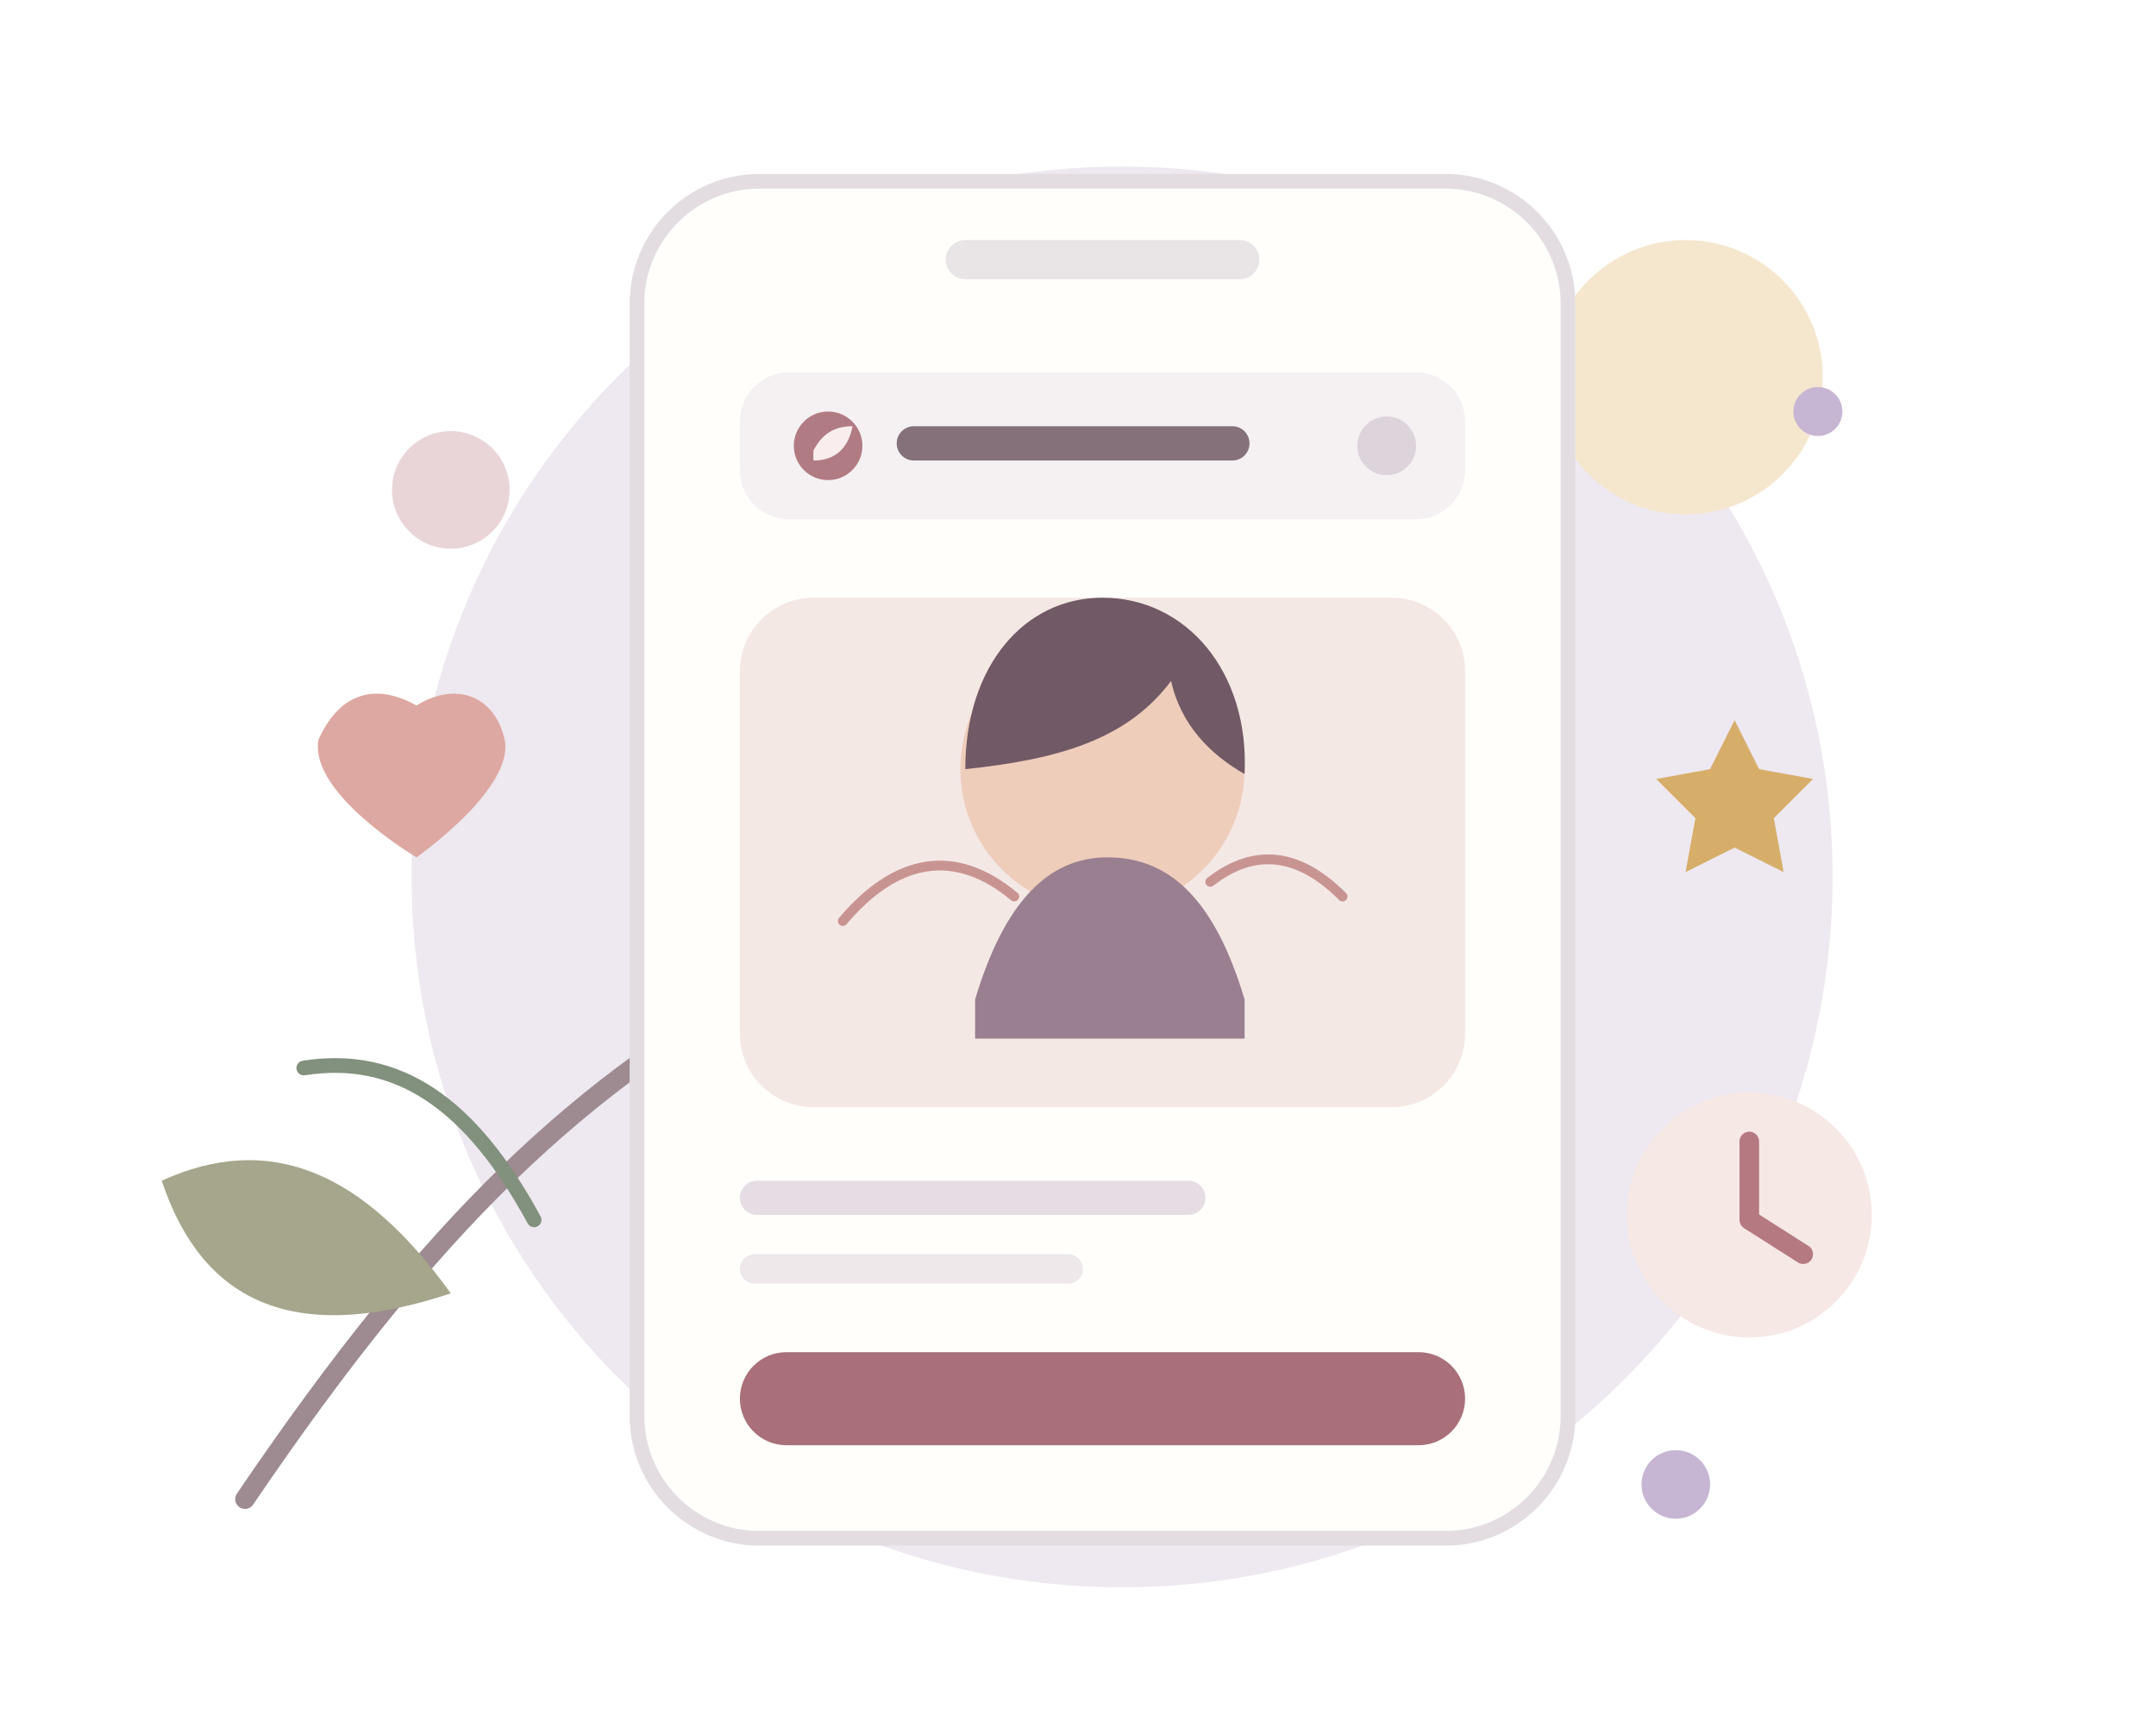
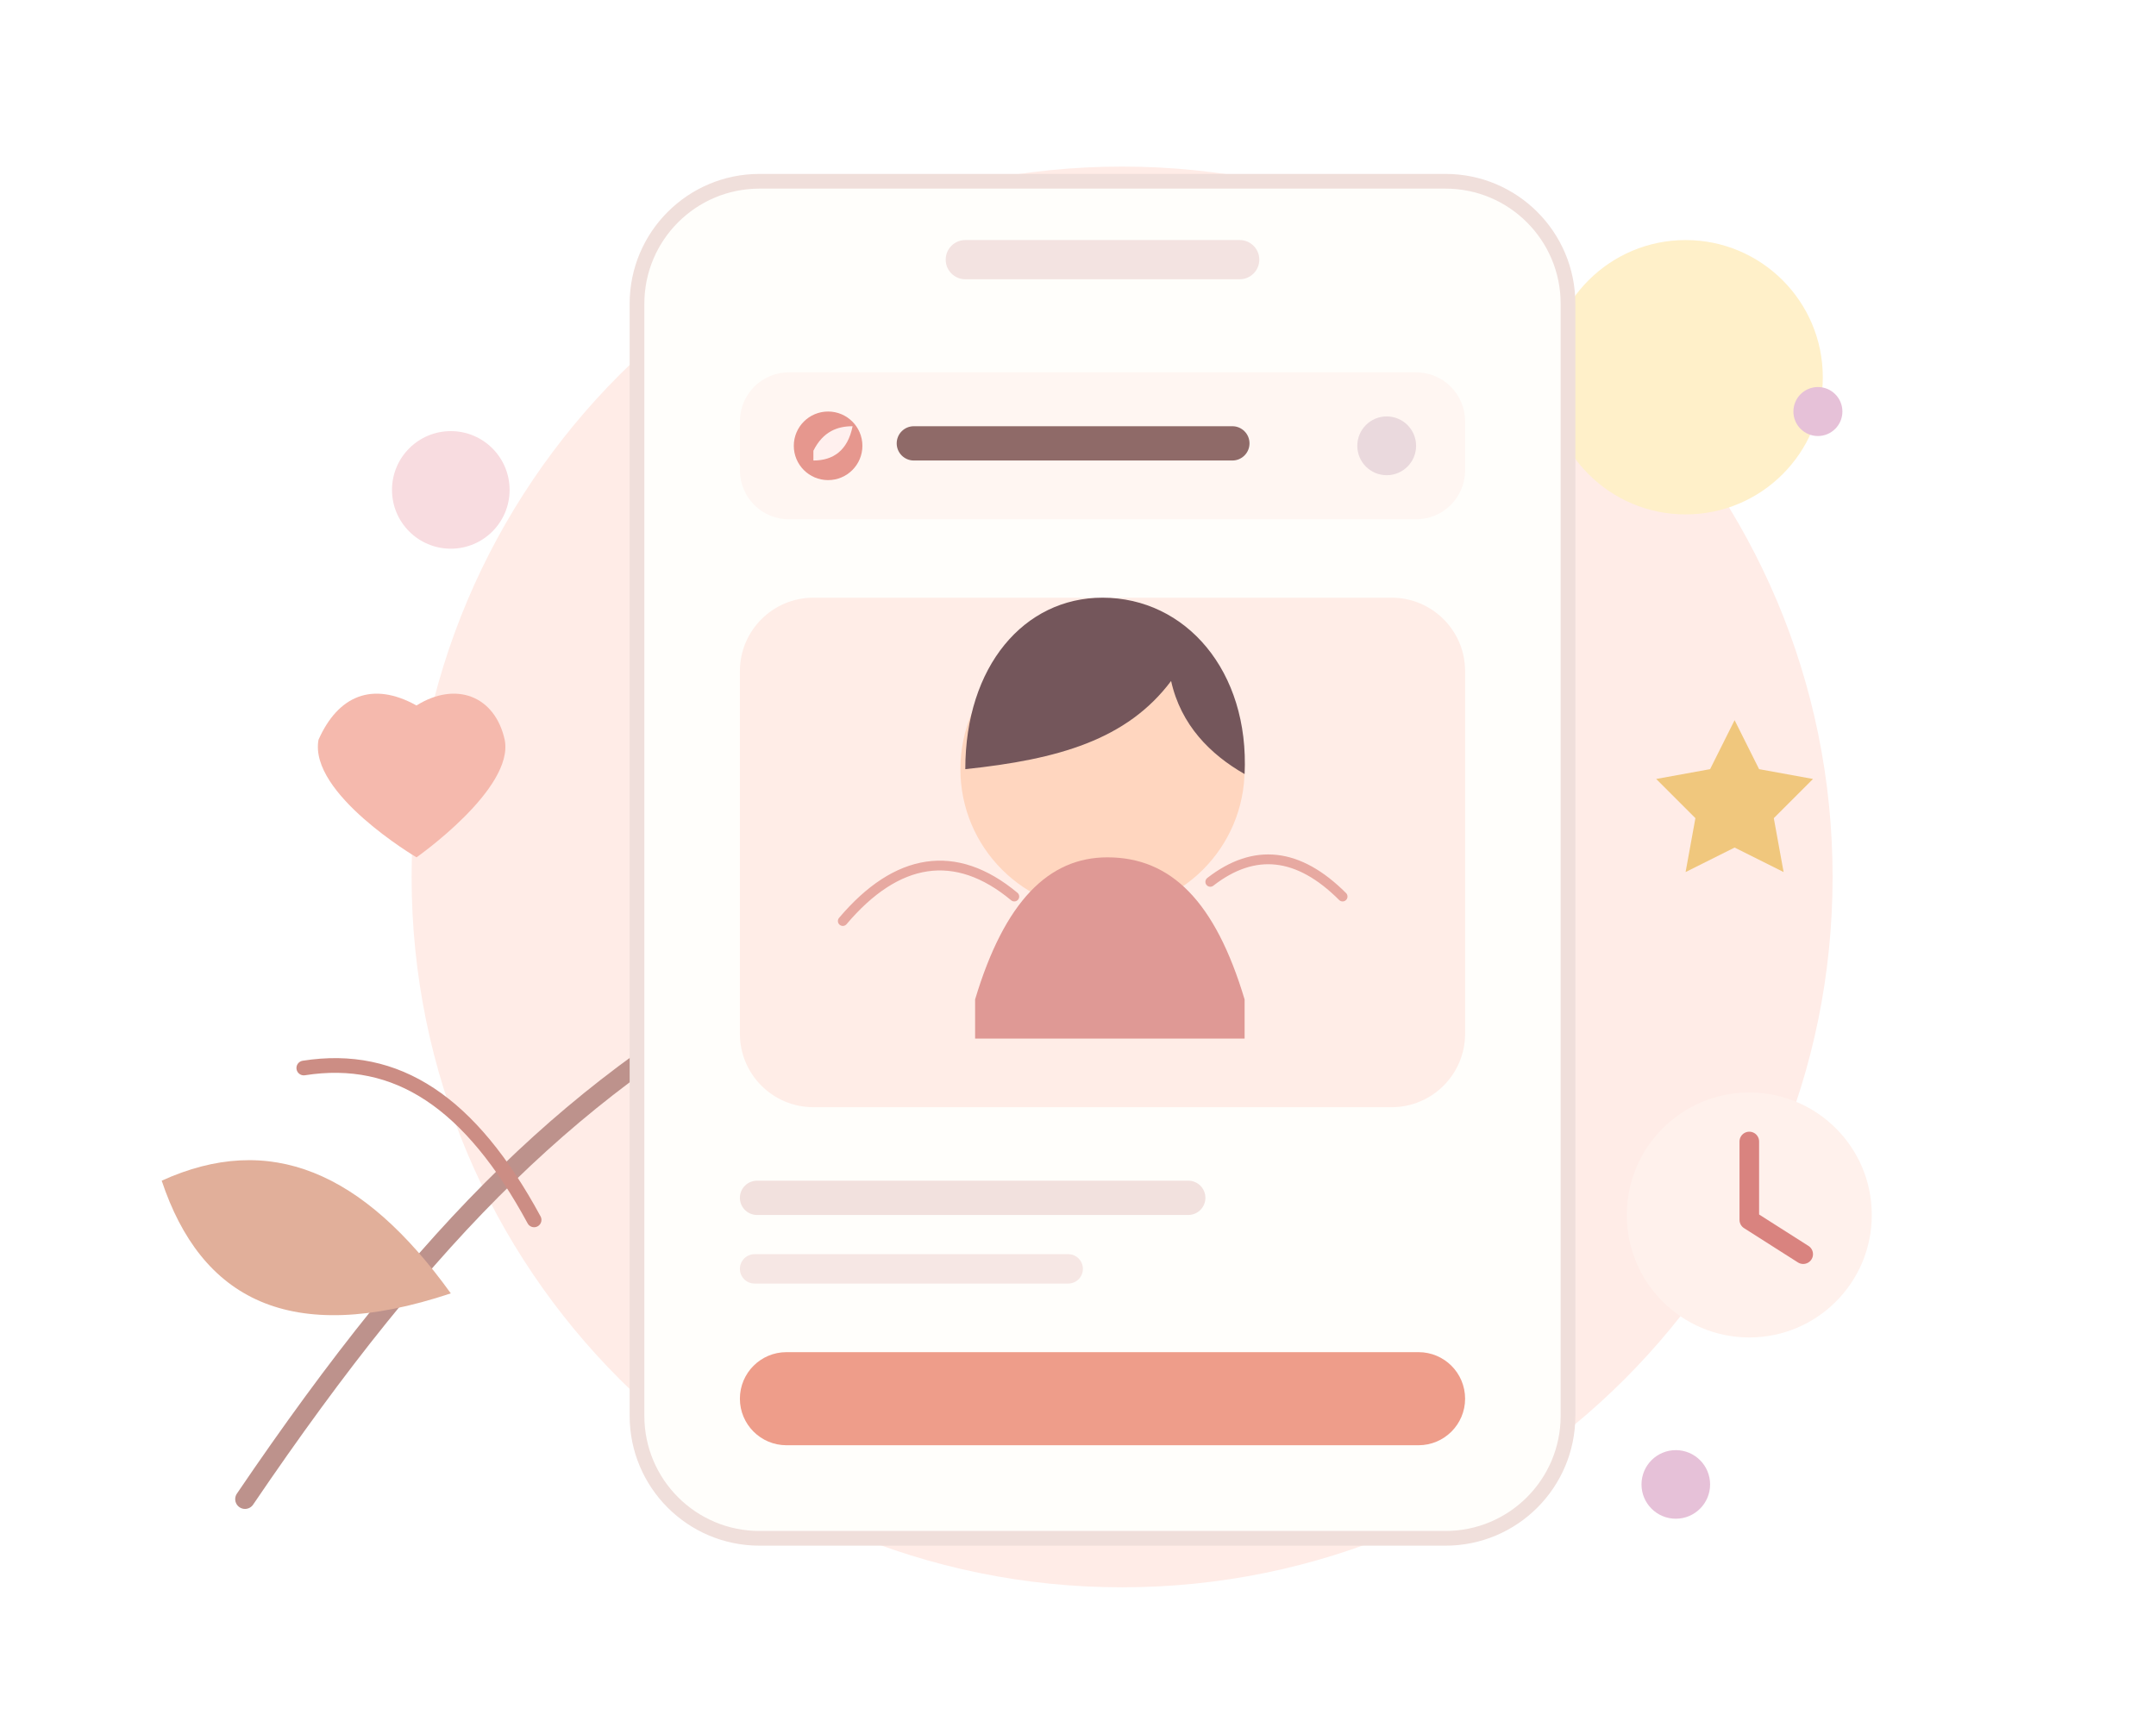
<svg xmlns="http://www.w3.org/2000/svg" width="440" height="350" viewBox="0 0 440 350" fill="none">
-   <circle cx="229" cy="179" r="145" fill="#EEE8F0" />
-   <circle cx="344" cy="77" r="28" fill="#F5E7CE" />
-   <circle cx="92" cy="100" r="12" fill="#E9D5D8" />
-   <path d="M50 306c38-56 68-85 111-108 35-19 69-21 103-46" stroke="#9D8B91" stroke-width="4" stroke-linecap="round" />
-   <path d="M92 264c-18-25-37-33-59-23 8 24 26 34 59 23ZM143 226c-11-29-8-49 11-63 15 22 12 42-11 63ZM199 192c-1-31 11-49 35-52 7 25-5 42-35 52Z" fill="#A5A68B" />
-   <path d="M109 249c-13-24-28-34-47-31M158 216c0-21 5-35 18-46M213 183c5-20 14-33 30-40" stroke="#82907E" stroke-width="3" stroke-linecap="round" />
-   <rect x="130" y="37" width="190" height="277" rx="25" fill="#FFFEFB" stroke="#E3DDE2" stroke-width="3" />
-   <rect x="193" y="49" width="64" height="8" rx="4" fill="#E9E4E6" />
-   <rect x="151" y="76" width="148" height="30" rx="10" fill="#F5F1F3" />
-   <circle cx="169" cy="91" r="7" fill="#B17B84" />
-   <path d="M166 92c2-4 5-5 8-5-1 5-4 7-8 7" fill="#F9EDEE" />
-   <rect x="183" y="87" width="72" height="7" rx="3.5" fill="#84717A" />
-   <circle cx="283" cy="91" r="6" fill="#DDD3DB" />
-   <rect x="151" y="122" width="148" height="104" rx="15" fill="#F4E8E5" />
-   <circle cx="225" cy="157" r="29" fill="#EFCDBB" />
-   <path d="M197 157c0-21 12-35 28-35 17 0 30 15 29 36-7-4-13-10-15-19-9 12-23 16-42 18Z" fill="#715965" />
-   <path d="M199 204c6-20 15-29 27-29 13 0 22 9 28 29v8h-55v-8Z" fill="#9A7F91" />
-   <path d="M172 188c11-13 23-15 35-5m40-3c9-7 18-6 27 3" stroke="#C89491" stroke-width="2" stroke-linecap="round" />
-   <rect x="151" y="241" width="95" height="7" rx="3.5" fill="#E5DDE3" />
-   <rect x="151" y="256" width="70" height="6" rx="3" fill="#EEE8EA" />
-   <rect x="151" y="276" width="148" height="19" rx="9.5" fill="#A97079" />
-   <path d="m354 147 5 10 11 2-8 8 2 11-10-5-10 5 2-11-8-8 11-2 5-10Z" fill="#D6AE69" />
-   <circle cx="357" cy="248" r="25" fill="#F6E8E5" />
-   <path d="M357 233v16l11 7" stroke="#B57982" stroke-width="4" stroke-linecap="round" stroke-linejoin="round" />
-   <path d="M65 151c4-9 11-12 20-7 8-5 16-2 18 7 2 10-18 24-18 24S63 162 65 151Z" fill="#DDA8A1" />
-   <circle cx="342" cy="303" r="7" fill="#C6B6D3" />
-   <circle cx="371" cy="84" r="5" fill="#C6B6D3" />
+   <circle cx="229" cy="179" r="145" fill="#ffece7" />
+   <circle cx="344" cy="77" r="28" fill="#fff0c9" />
+   <circle cx="92" cy="100" r="12" fill="#f8dce0" />
+   <path d="M50 306c38-56 68-85 111-108 35-19 69-21 103-46" stroke="#bd928c" stroke-width="4" stroke-linecap="round" />
+   <path d="M92 264c-18-25-37-33-59-23 8 24 26 34 59 23ZM143 226c-11-29-8-49 11-63 15 22 12 42-11 63ZM199 192c-1-31 11-49 35-52 7 25-5 42-35 52Z" fill="#e1af9a" />
+   <path d="M109 249c-13-24-28-34-47-31M158 216c0-21 5-35 18-46M213 183c5-20 14-33 30-40" stroke="#cc8d84" stroke-width="3" stroke-linecap="round" />
+   <rect x="130" y="37" width="190" height="277" rx="25" fill="#FFFEFB" stroke="#f0dfdb" stroke-width="3" />
+   <rect x="193" y="49" width="64" height="8" rx="4" fill="#f3e3e1" />
+   <rect x="151" y="76" width="148" height="30" rx="10" fill="#fff6f2" />
+   <circle cx="169" cy="91" r="7" fill="#e6978e" />
+   <path d="M166 92c2-4 5-5 8-5-1 5-4 7-8 7" fill="#fff0ee" />
+   <rect x="183" y="87" width="72" height="7" rx="3.5" fill="#8f6a68" />
+   <circle cx="283" cy="91" r="6" fill="#ead9dd" />
+   <rect x="151" y="122" width="148" height="104" rx="15" fill="#ffede7" />
+   <circle cx="225" cy="157" r="29" fill="#ffd6bf" />
+   <path d="M197 157c0-21 12-35 28-35 17 0 30 15 29 36-7-4-13-10-15-19-9 12-23 16-42 18Z" fill="#74565b" />
+   <path d="M199 204c6-20 15-29 27-29 13 0 22 9 28 29v8h-55v-8Z" fill="#df9995" />
+   <path d="M172 188c11-13 23-15 35-5m40-3c9-7 18-6 27 3" stroke="#e7a9a1" stroke-width="2" stroke-linecap="round" />
+   <rect x="151" y="241" width="95" height="7" rx="3.5" fill="#f2e1de" />
+   <rect x="151" y="256" width="70" height="6" rx="3" fill="#f6e7e4" />
+   <rect x="151" y="276" width="148" height="19" rx="9.5" fill="#ee9d8a" />
+   <path d="m354 147 5 10 11 2-8 8 2 11-10-5-10 5 2-11-8-8 11-2 5-10Z" fill="#f0c77d" />
+   <circle cx="357" cy="248" r="25" fill="#fff1ec" />
+   <path d="M357 233v16l11 7" stroke="#d9837f" stroke-width="4" stroke-linecap="round" stroke-linejoin="round" />
+   <path d="M65 151c4-9 11-12 20-7 8-5 16-2 18 7 2 10-18 24-18 24S63 162 65 151Z" fill="#f5b9ad" />
+   <circle cx="342" cy="303" r="7" fill="#e6c1d8" />
+   <circle cx="371" cy="84" r="5" fill="#e6c1d8" />
</svg>
